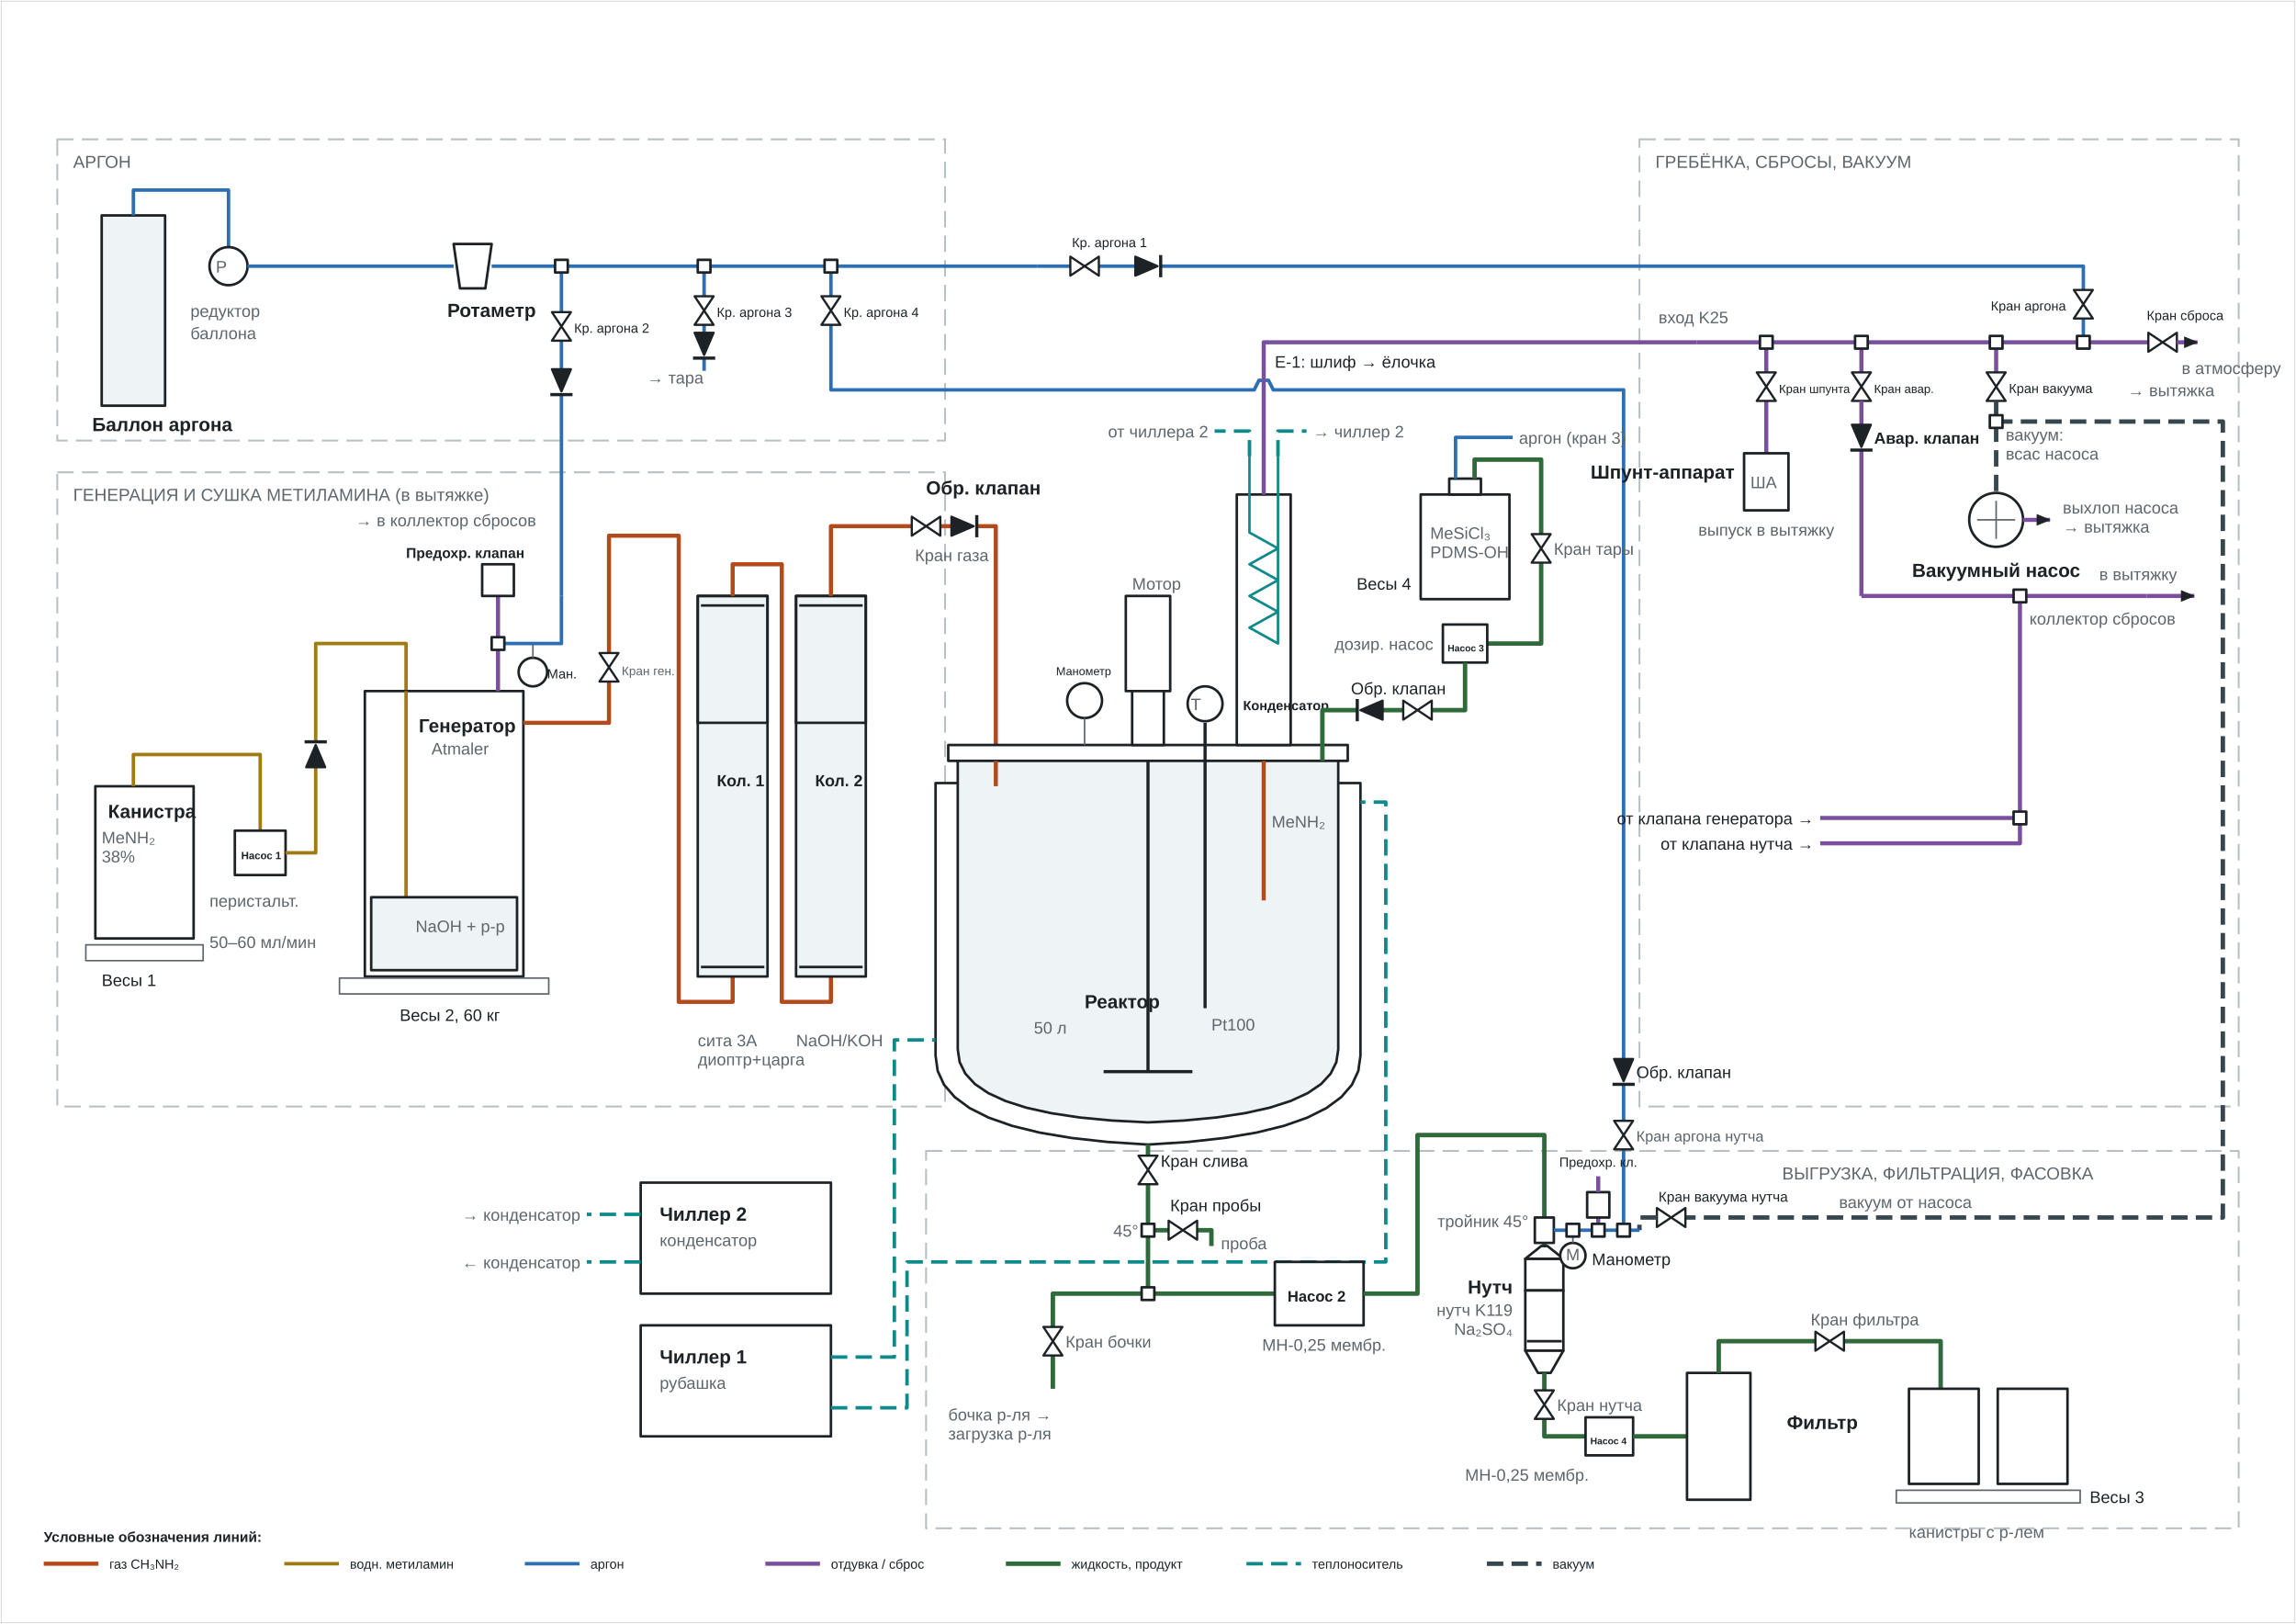
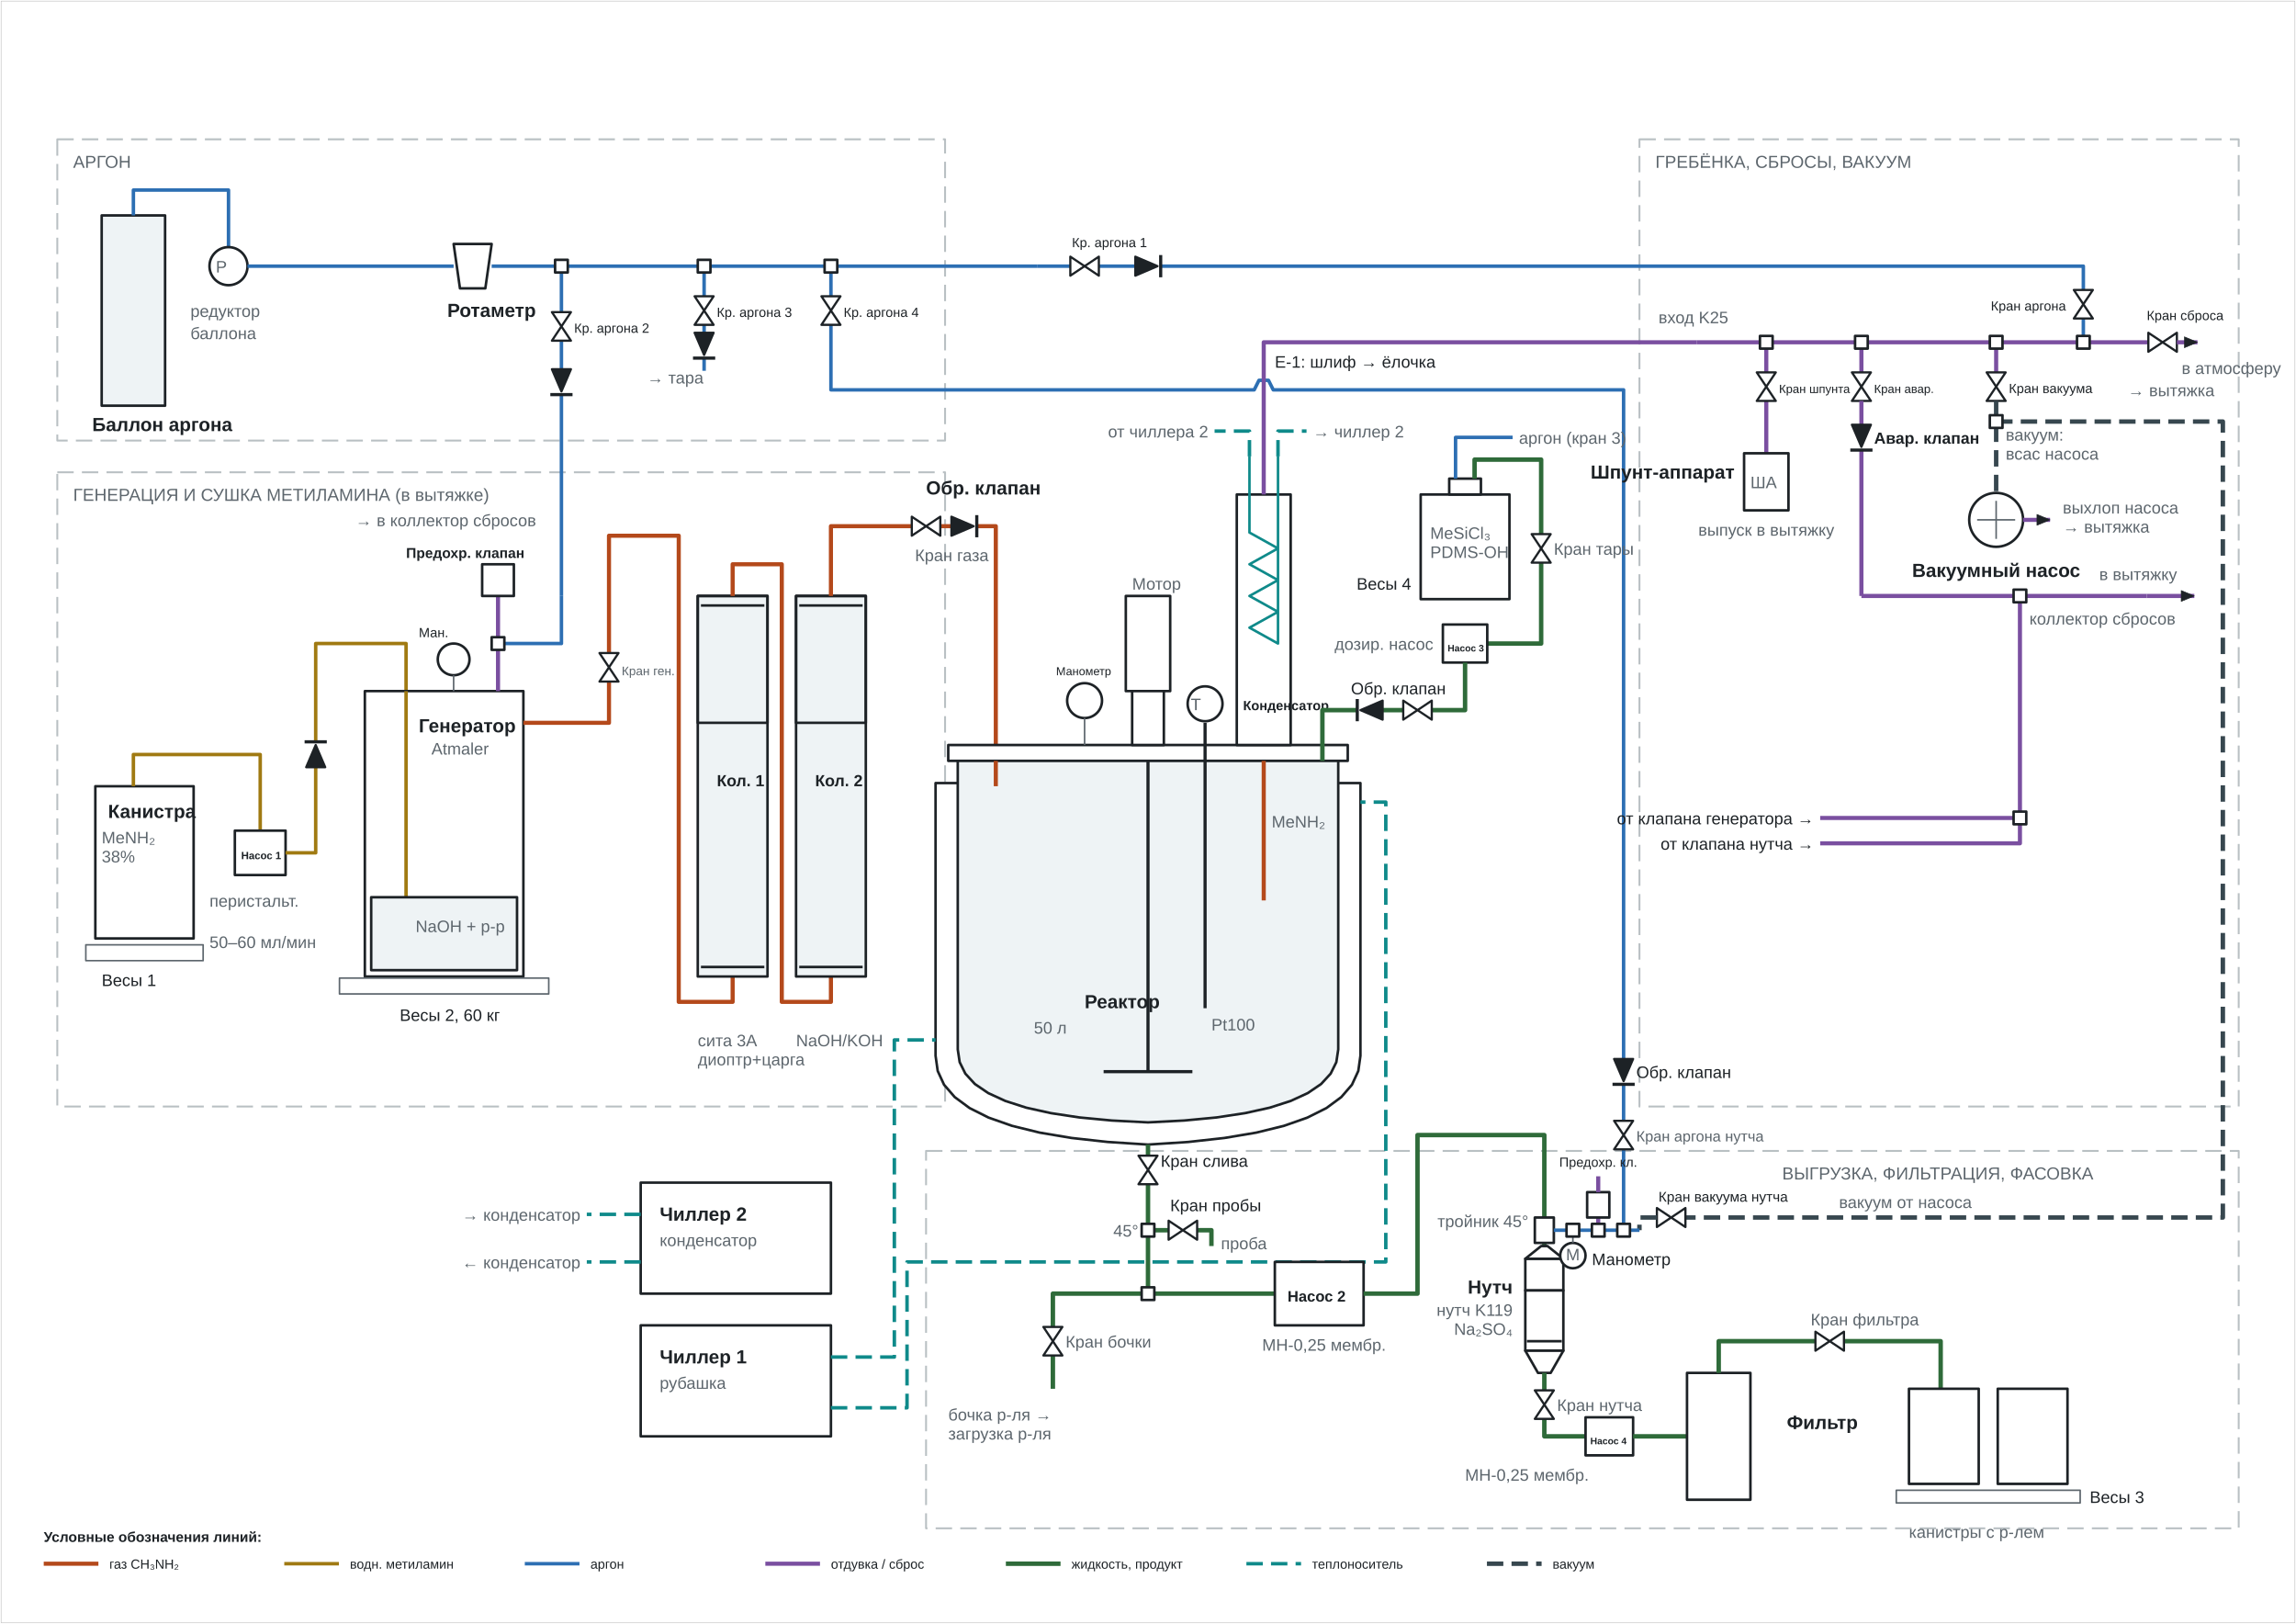
<svg xmlns="http://www.w3.org/2000/svg" viewBox="0 0 420.0 297.0" width="420.0mm" height="297.0mm" font-family="Arial, 'Liberation Sans', sans-serif">
  <rect width="100%" height="100%" fill="#fff" />
  <path d="M0.20,0.20 L419.80,0.20 L419.80,296.80 L0.20,296.80 Z" fill="none" stroke="#bbbbbb" stroke-width="0.1" stroke-linejoin="round" />
  <path d="M10.48,25.48 L172.88,25.48 L172.88,80.58 L10.48,80.58 Z" fill="none" stroke="#b9c0c3" stroke-width="0.348" stroke-dasharray="3 1.5" stroke-linejoin="round" />
  <text x="13.38" y="30.70" font-size="3.19" text-anchor="start" fill="#5d666d">АРГОН</text>
  <path d="M10.48,86.38 L172.88,86.38 L172.88,202.38 L10.48,202.38 Z" fill="none" stroke="#b9c0c3" stroke-width="0.348" stroke-dasharray="3 1.5" stroke-linejoin="round" />
  <text x="13.38" y="91.60" font-size="3.19" text-anchor="start" fill="#5d666d">ГЕНЕРАЦИЯ И СУШКА МЕТИЛАМИНА (в вытяжке)</text>
  <path d="M299.90,25.48 L409.52,25.48 L409.52,202.38 L299.90,202.38 Z" fill="none" stroke="#b9c0c3" stroke-width="0.348" stroke-dasharray="3 1.5" stroke-linejoin="round" />
  <text x="302.80" y="30.70" font-size="3.19" text-anchor="start" fill="#5d666d">ГРЕБЁНКА, СБРОСЫ, ВАКУУМ</text>
  <path d="M169.40,210.50 L409.52,210.50 L409.52,279.52 L169.40,279.52 Z" fill="none" stroke="#b9c0c3" stroke-width="0.348" stroke-dasharray="3 1.5" stroke-linejoin="round" />
  <text x="326.00" y="215.72" font-size="3.19" text-anchor="start" fill="#5d666d">ВЫГРУЗКА, ФИЛЬТРАЦИЯ, ФАСОВКА</text>
  <path d="M18.60,39.40 L30.20,39.40 L30.20,74.20 L18.60,74.20 Z" fill="#eef3f5" stroke="#1d2226" stroke-width="0.464" stroke-linejoin="round" />
  <text x="16.86" y="78.84" font-size="3.48" text-anchor="start" fill="#1d2226" font-weight="bold">Баллон аргона</text>
  <path d="M24.40,39.40 L24.40,34.76 L41.80,34.76 L41.80,45.20" fill="none" stroke="#2d6fb3" stroke-width="0.638" stroke-linejoin="round" />
  <circle cx="41.80" cy="48.68" r="3.48" fill="#ffffff" stroke="#1d2226" stroke-width="0.464" />
  <text x="39.48" y="49.84" font-size="3.045" text-anchor="start" fill="#5d666d">Р</text>
  <text x="34.84" y="57.96" font-size="3.045" text-anchor="start" fill="#5d666d">редуктор</text>
  <text x="34.84" y="62.02" font-size="3.045" text-anchor="start" fill="#5d666d">баллона</text>
  <path d="M45.28,48.68 L82.98,48.68" fill="none" stroke="#2d6fb3" stroke-width="0.638" stroke-linejoin="round" />
  <path d="M82.98,44.62 L89.94,44.62 L88.78,52.74 L84.14,52.74 Z" fill="#ffffff" stroke="#1d2226" stroke-width="0.464" stroke-linejoin="round" />
  <text x="81.82" y="57.96" font-size="3.48" text-anchor="start" fill="#1d2226" font-weight="bold">Ротаметр</text>
  <path d="M89.94,48.68 L169.40,48.68 L189.70,48.68" fill="none" stroke="#2d6fb3" stroke-width="0.638" stroke-linejoin="round" />
  <path d="M102.70,48.68 L102.70,57.09" fill="none" stroke="#2d6fb3" stroke-width="0.638" stroke-linejoin="round" />
  <path d="M102.70,62.31 L102.70,67.53" fill="none" stroke="#2d6fb3" stroke-width="0.638" stroke-linejoin="round" />
  <path d="M102.70,72.17 L102.70,109.00" fill="none" stroke="#2d6fb3" stroke-width="0.638" stroke-linejoin="round" />
  <path d="M100.96,57.09 L104.44,62.31 L100.96,62.31 L104.44,57.09 Z" fill="#ffffff" stroke="#1d2226" stroke-width="0.406" stroke-linejoin="round" />
  <text x="105.02" y="60.86" font-size="2.436" text-anchor="start" fill="#1d2226">Кр. аргона 2</text>
  <path d="M100.96,67.53 L102.70,71.59 L104.44,67.53 Z" fill="#1d2226" stroke="#1d2226" stroke-width="0.406" stroke-linejoin="round" />
  <path d="M100.67,72.17 L104.73,72.17" fill="none" stroke="#1d2226" stroke-width="0.58" stroke-linejoin="round" />
  <path d="M128.80,48.68 L128.80,54.19" fill="none" stroke="#2d6fb3" stroke-width="0.638" stroke-linejoin="round" />
  <path d="M128.80,59.41 L128.80,60.86" fill="none" stroke="#2d6fb3" stroke-width="0.638" stroke-linejoin="round" />
  <path d="M128.80,65.50 L128.80,67.82" fill="none" stroke="#2d6fb3" stroke-width="0.638" stroke-linejoin="round" />
  <path d="M127.06,54.19 L130.54,59.41 L127.06,59.41 L130.54,54.19 Z" fill="#ffffff" stroke="#1d2226" stroke-width="0.406" stroke-linejoin="round" />
  <path d="M127.06,60.86 L128.80,64.92 L130.54,60.86 Z" fill="#1d2226" stroke="#1d2226" stroke-width="0.406" stroke-linejoin="round" />
  <path d="M126.77,65.50 L130.83,65.50" fill="none" stroke="#1d2226" stroke-width="0.58" stroke-linejoin="round" />
  <text x="131.12" y="57.96" font-size="2.436" text-anchor="start" fill="#1d2226">Кр. аргона 3</text>
  <text x="118.36" y="70.14" font-size="3.045" text-anchor="start" fill="#5d666d">→ тара</text>
  <path d="M152.00,48.68 L152.00,54.19" fill="none" stroke="#2d6fb3" stroke-width="0.638" stroke-linejoin="round" />
  <path d="M152.00,59.41 L152.00,71.30 L229.43,71.30 L230.30,69.56 L232.04,69.56 L232.91,71.30 L297.00,71.30 L297.00,193.68" fill="none" stroke="#2d6fb3" stroke-width="0.638" stroke-linejoin="round" />
  <path d="M297.00,198.32 L297.00,204.99" fill="none" stroke="#2d6fb3" stroke-width="0.638" stroke-linejoin="round" />
  <path d="M297.00,210.21 L297.00,225.00" fill="none" stroke="#2d6fb3" stroke-width="0.638" stroke-linejoin="round" />
  <path d="M150.26,54.19 L153.74,59.41 L150.26,59.41 L153.74,54.19 Z" fill="#ffffff" stroke="#1d2226" stroke-width="0.406" stroke-linejoin="round" />
  <text x="154.32" y="57.96" font-size="2.436" text-anchor="start" fill="#1d2226">Кр. аргона 4</text>
  <path d="M295.26,193.68 L297.00,197.74 L298.74,193.68 Z" fill="#1d2226" stroke="#1d2226" stroke-width="0.406" stroke-linejoin="round" />
  <path d="M294.97,198.32 L299.03,198.32" fill="none" stroke="#1d2226" stroke-width="0.58" stroke-linejoin="round" />
  <text x="299.32" y="197.16" font-size="3.045" text-anchor="start" fill="#1d2226">Обр. клапан</text>
  <path d="M295.26,204.99 L298.74,210.21 L295.26,210.21 L298.74,204.99 Z" fill="#ffffff" stroke="#1d2226" stroke-width="0.406" stroke-linejoin="round" />
  <text x="299.32" y="208.76" font-size="2.74" text-anchor="start" fill="#5d666d">Кран аргона нутча</text>
  <path d="M189.70,48.68 L195.79,48.68" fill="none" stroke="#2d6fb3" stroke-width="0.638" stroke-linejoin="round" />
  <path d="M201.01,48.68 L207.68,48.68" fill="none" stroke="#2d6fb3" stroke-width="0.638" stroke-linejoin="round" />
  <path d="M212.32,48.68 L381.10,48.68 L381.10,53.03" fill="none" stroke="#2d6fb3" stroke-width="0.638" stroke-linejoin="round" />
  <path d="M381.10,58.25 L381.10,62.60" fill="none" stroke="#2d6fb3" stroke-width="0.638" stroke-linejoin="round" />
  <path d="M195.79,46.94 L201.01,50.42 L201.01,46.94 L195.79,50.42 Z" fill="#ffffff" stroke="#1d2226" stroke-width="0.406" stroke-linejoin="round" />
  <text x="196.08" y="45.20" font-size="2.436" text-anchor="start" fill="#1d2226">Кр. аргона 1</text>
  <path d="M207.68,46.94 L211.74,48.68 L207.68,50.42 Z" fill="#1d2226" stroke="#1d2226" stroke-width="0.406" stroke-linejoin="round" />
  <path d="M212.32,46.65 L212.32,50.71" fill="none" stroke="#1d2226" stroke-width="0.58" stroke-linejoin="round" />
  <path d="M17.44,143.80 L35.42,143.80 L35.42,171.64 L17.44,171.64 Z" fill="#ffffff" stroke="#1d2226" stroke-width="0.464" stroke-linejoin="round" />
  <text x="19.76" y="149.60" font-size="3.48" text-anchor="start" fill="#1d2226" font-weight="bold">Канистра</text>
  <text x="18.60" y="154.24" font-size="3.045" text-anchor="start" fill="#5d666d">MeNH₂</text>
  <text x="18.60" y="157.72" font-size="3.045" text-anchor="start" fill="#5d666d">38%</text>
  <path d="M15.70,172.80 L37.16,172.80 L37.16,175.70 L15.70,175.70 Z" fill="none" stroke="#5d666d" stroke-width="0.29" stroke-linejoin="round" />
  <text x="18.60" y="180.34" font-size="3.045" text-anchor="start" fill="#1d2226">Весы 1</text>
  <path d="M24.40,143.80 L24.40,138.00 L47.60,138.00 L47.60,151.92" fill="none" stroke="#a07a12" stroke-width="0.638" stroke-linejoin="round" />
  <path d="M42.96,151.92 L52.24,151.92 L52.24,160.04 L42.96,160.04 Z" fill="#ffffff" stroke="#1d2226" stroke-width="0.464" stroke-linejoin="round" />
  <text x="44.12" y="157.14" font-size="1.914" text-anchor="start" fill="#1d2226" font-weight="bold">Насос 1</text>
  <text x="38.32" y="165.84" font-size="3.045" text-anchor="start" fill="#5d666d">перистальт.</text>
  <text x="38.32" y="173.38" font-size="3.045" text-anchor="start" fill="#5d666d">50–60 мл/мин</text>
  <path d="M52.24,155.98 L57.75,155.98 L57.75,140.32" fill="none" stroke="#a07a12" stroke-width="0.638" stroke-linejoin="round" />
  <path d="M57.75,135.68 L57.75,117.70 L74.28,117.70 L74.28,126.40" fill="none" stroke="#a07a12" stroke-width="0.638" stroke-linejoin="round" />
  <path d="M56.01,140.32 L57.75,136.26 L59.49,140.32 Z" fill="#1d2226" stroke="#1d2226" stroke-width="0.406" stroke-linejoin="round" />
  <path d="M55.72,135.68 L59.78,135.68" fill="none" stroke="#1d2226" stroke-width="0.58" stroke-linejoin="round" />
  <path d="M66.74,126.40 L95.74,126.40 L95.74,178.60 L66.74,178.60 Z" fill="#ffffff" stroke="#1d2226" stroke-width="0.464" stroke-linejoin="round" />
  <path d="M74.28,126.40 L74.28,172.80" fill="none" stroke="#a07a12" stroke-width="0.638" stroke-linejoin="round" />
  <path d="M67.90,164.10 L94.58,164.10 L94.58,177.44 L67.90,177.44 Z" fill="#eef3f5" stroke="#1d2226" stroke-width="0.464" stroke-linejoin="round" />
  <text x="76.02" y="170.48" font-size="3.045" text-anchor="start" fill="#5d666d">NaOH + р-р</text>
  <text x="76.60" y="133.94" font-size="3.48" text-anchor="start" fill="#1d2226" font-weight="bold">Генератор</text>
  <text x="78.92" y="138.00" font-size="3.045" text-anchor="start" fill="#5d666d">Atmaler</text>
  <path d="M62.10,178.89 L100.38,178.89 L100.38,181.79 L62.10,181.79 Z" fill="none" stroke="#5d666d" stroke-width="0.29" stroke-linejoin="round" />
  <text x="73.12" y="186.72" font-size="3.045" text-anchor="start" fill="#1d2226">Весы 2, 60 кг</text>
  <path d="M91.10,126.40 L91.10,117.70 L91.10,109.00" fill="none" stroke="#7a4fa0" stroke-width="0.754" stroke-linejoin="round" />
  <path d="M88.20,103.20 L94.00,103.20 L94.00,109.00 L88.20,109.00 Z" fill="#ffffff" stroke="#1d2226" stroke-width="0.464" stroke-linejoin="round" />
  <text x="74.28" y="102.04" font-size="2.61" text-anchor="start" fill="#1d2226" font-weight="bold">Предохр. клапан</text>
  <text x="65.00" y="96.24" font-size="3.045" text-anchor="start" fill="#5d666d">→ в коллектор сбросов</text>
-   <circle cx="97.48" cy="122.92" r="2.61" fill="#ffffff" stroke="#1d2226" stroke-width="0.464" />
-   <path d="M97.48,117.70 L97.48,120.31" fill="none" stroke="#5d666d" stroke-width="0.29" stroke-linejoin="round" />
-   <text x="100.09" y="124.08" font-size="2.436" text-anchor="start" fill="#1d2226">Ман.</text>
+   <circle cx="82.98" cy="120.60" r="2.90" fill="#ffffff" stroke="#1d2226" stroke-width="0.464" />
+   <path d="M82.98,123.50 L82.98,126.40" fill="none" stroke="#5d666d" stroke-width="0.29" stroke-linejoin="round" />
+   <text x="76.60" y="116.54" font-size="2.436" text-anchor="start" fill="#1d2226">Ман.</text>
  <path d="M102.70,109.00 L102.70,117.70 L91.10,117.70" fill="none" stroke="#2d6fb3" stroke-width="0.638" stroke-linejoin="round" />
  <path d="M95.74,132.20 L111.40,132.20 L111.40,124.66" fill="none" stroke="#b4491b" stroke-width="0.754" stroke-linejoin="round" />
  <path d="M111.40,119.44 L111.40,97.98 L124.16,97.98 L124.16,183.24 L134.02,183.24 L134.02,178.60" fill="none" stroke="#b4491b" stroke-width="0.754" stroke-linejoin="round" />
  <path d="M109.66,119.44 L113.14,124.66 L109.66,124.66 L113.14,119.44 Z" fill="#ffffff" stroke="#1d2226" stroke-width="0.406" stroke-linejoin="round" />
  <text x="113.72" y="123.50" font-size="2.284" text-anchor="start" fill="#5d666d">Кран ген.</text>
  <path d="M127.64,109.00 L140.40,109.00 L140.40,178.60 L127.64,178.60 Z" fill="#eef3f5" stroke="#1d2226" stroke-width="0.464" stroke-linejoin="round" />
  <path d="M127.64,109.00 L140.40,109.00 L140.40,132.20 L127.64,132.20 Z" fill="none" stroke="#1d2226" stroke-width="0.464" stroke-linejoin="round" />
  <path d="M128.22,110.74 L139.82,110.74" fill="none" stroke="#1d2226" stroke-width="0.464" stroke-linejoin="round" />
  <path d="M128.22,176.86 L139.82,176.86" fill="none" stroke="#1d2226" stroke-width="0.464" stroke-linejoin="round" />
  <text x="131.12" y="143.80" font-size="2.958" text-anchor="start" fill="#1d2226" font-weight="bold">Кол. 1</text>
  <text x="127.64" y="191.36" font-size="3.045" text-anchor="start" fill="#5d666d">сита 3А</text>
  <text x="127.64" y="194.84" font-size="3.045" text-anchor="start" fill="#5d666d">диоптр+царга</text>
  <path d="M134.02,109.00 L134.02,103.20 L143.01,103.20 L143.01,183.24 L152.00,183.24 L152.00,178.60" fill="none" stroke="#b4491b" stroke-width="0.754" stroke-linejoin="round" />
  <path d="M145.62,109.00 L158.38,109.00 L158.38,178.60 L145.62,178.60 Z" fill="#eef3f5" stroke="#1d2226" stroke-width="0.464" stroke-linejoin="round" />
  <path d="M145.62,109.00 L158.38,109.00 L158.38,132.20 L145.62,132.20 Z" fill="none" stroke="#1d2226" stroke-width="0.464" stroke-linejoin="round" />
  <path d="M146.20,110.74 L157.80,110.74" fill="none" stroke="#1d2226" stroke-width="0.464" stroke-linejoin="round" />
  <path d="M146.20,176.86 L157.80,176.86" fill="none" stroke="#1d2226" stroke-width="0.464" stroke-linejoin="round" />
  <text x="149.10" y="143.80" font-size="2.958" text-anchor="start" fill="#1d2226" font-weight="bold">Кол. 2</text>
  <text x="145.62" y="191.36" font-size="3.045" text-anchor="start" fill="#5d666d">NaOH/KOH</text>
  <path d="M152.00,109.00 L152.00,96.24 L166.79,96.24" fill="none" stroke="#b4491b" stroke-width="0.754" stroke-linejoin="round" />
  <path d="M172.01,96.24 L174.04,96.24" fill="none" stroke="#b4491b" stroke-width="0.754" stroke-linejoin="round" />
  <path d="M178.68,96.24 L182.16,96.24 L182.16,136.26" fill="none" stroke="#b4491b" stroke-width="0.754" stroke-linejoin="round" />
  <path d="M166.79,94.50 L172.01,97.98 L172.01,94.50 L166.79,97.98 Z" fill="#ffffff" stroke="#1d2226" stroke-width="0.406" stroke-linejoin="round" />
  <text x="167.37" y="102.62" font-size="3.045" text-anchor="start" fill="#5d666d">Кран газа</text>
  <path d="M174.04,94.50 L178.10,96.24 L174.04,97.98 Z" fill="#1d2226" stroke="#1d2226" stroke-width="0.406" stroke-linejoin="round" />
  <path d="M178.68,94.21 L178.68,98.27" fill="none" stroke="#1d2226" stroke-width="0.58" stroke-linejoin="round" />
  <text x="169.40" y="90.44" font-size="3.48" text-anchor="start" fill="#1d2226" font-weight="bold">Обр. клапан</text>
  <path d="M171.14,143.22 L171.14,193.10 L171.53,195.87 L172.69,198.39 L174.64,200.65 L177.36,202.66 L180.85,204.41 L185.13,205.91 L190.18,207.15 L196.01,208.13 L202.62,208.86 L210.00,209.34 L217.38,208.86 L223.99,208.13 L229.82,207.15 L234.87,205.91 L239.14,204.41 L242.64,202.66 L245.36,200.65 L247.31,198.39 L248.47,195.87 L248.86,193.10 L248.86,143.22 Z" fill="#ffffff" stroke="#1d2226" stroke-width="0.464" stroke-linejoin="round" />
  <path d="M175.20,138.00 L175.20,191.94 L175.55,194.27 L176.59,196.37 L178.33,198.26 L180.77,199.92 L183.90,201.36 L187.73,202.59 L192.25,203.59 L197.47,204.38 L203.39,204.94 L210.00,205.28 L216.61,204.94 L222.53,204.38 L227.75,203.59 L232.27,202.59 L236.10,201.36 L239.23,199.92 L241.67,198.26 L243.41,196.37 L244.45,194.27 L244.80,191.94 L244.80,138.00 Z" fill="#eef3f5" stroke="#1d2226" stroke-width="0.464" stroke-linejoin="round" />
  <path d="M173.46,136.26 L246.54,136.26 L246.54,139.16 L173.46,139.16 Z" fill="#ffffff" stroke="#1d2226" stroke-width="0.464" stroke-linejoin="round" />
  <text x="198.40" y="184.40" font-size="3.48" text-anchor="start" fill="#1d2226" font-weight="bold">Реактор</text>
  <text x="189.12" y="189.04" font-size="3.045" text-anchor="start" fill="#5d666d">50 л</text>
  <path d="M182.16,139.16 L182.16,143.80" fill="none" stroke="#b4491b" stroke-width="0.754" stroke-linejoin="round" />
  <path d="M231.17,139.16 L231.17,164.68" fill="none" stroke="#b4491b" stroke-width="0.754" stroke-linejoin="round" />
  <text x="232.62" y="151.34" font-size="3.045" text-anchor="start" fill="#5d666d">MeNH₂</text>
  <circle cx="198.40" cy="128.14" r="3.19" fill="#ffffff" stroke="#1d2226" stroke-width="0.464" />
  <path d="M198.40,131.33 L198.40,136.26" fill="none" stroke="#5d666d" stroke-width="0.29" stroke-linejoin="round" />
  <text x="193.18" y="123.50" font-size="2.131" text-anchor="start" fill="#1d2226">Манометр</text>
  <path d="M205.94,109.00 L214.06,109.00 L214.06,126.40 L205.94,126.40 Z" fill="#ffffff" stroke="#1d2226" stroke-width="0.464" stroke-linejoin="round" />
  <text x="207.10" y="107.84" font-size="3.045" text-anchor="start" fill="#5d666d">Мотор</text>
  <path d="M207.10,126.40 L212.90,126.40 L212.90,136.26 L207.10,136.26 Z" fill="#ffffff" stroke="#1d2226" stroke-width="0.464" stroke-linejoin="round" />
  <path d="M210.00,139.16 L210.00,196.00" fill="none" stroke="#1d2226" stroke-width="0.58" stroke-linejoin="round" />
  <path d="M201.88,196.00 L218.12,196.00" fill="none" stroke="#1d2226" stroke-width="0.58" stroke-linejoin="round" />
  <path d="M220.44,132.20 L220.44,184.40" fill="none" stroke="#1d2226" stroke-width="0.58" stroke-linejoin="round" />
  <circle cx="220.44" cy="128.72" r="3.19" fill="#ffffff" stroke="#1d2226" stroke-width="0.464" />
  <text x="217.83" y="129.88" font-size="3.045" text-anchor="start" fill="#5d666d">Т</text>
  <text x="221.60" y="188.46" font-size="3.045" text-anchor="start" fill="#5d666d">Pt100</text>
  <path d="M226.24,90.44 L236.10,90.44 L236.10,136.26 L226.24,136.26 Z" fill="#ffffff" stroke="#1d2226" stroke-width="0.464" stroke-linejoin="round" />
  <path d="M228.56,83.48 L228.56,97.40 L233.78,100.30 L228.56,103.20 L233.78,106.10 L228.56,109.00 L233.78,111.90 L228.56,114.80 L233.78,117.70 L233.78,83.48" fill="none" stroke="#0f8a8a" stroke-width="0.464" stroke-linejoin="round" />
  <path d="M228.56,83.48 L228.56,78.84 L222.18,78.84" fill="none" stroke="#0f8a8a" stroke-width="0.638" stroke-dasharray="3 1.5" stroke-linejoin="round" />
  <path d="M233.78,83.48 L233.78,78.84 L239.00,78.84" fill="none" stroke="#0f8a8a" stroke-width="0.638" stroke-dasharray="3 1.5" stroke-linejoin="round" />
  <text x="240.16" y="80.00" font-size="3.045" text-anchor="start" fill="#5d666d">→ чиллер 2</text>
  <text x="221.02" y="80.00" font-size="3.045" text-anchor="end" fill="#5d666d">от чиллера 2</text>
  <text x="227.40" y="129.88" font-size="2.436" text-anchor="start" fill="#1d2226" font-weight="bold">Конденсатор</text>
  <path d="M259.88,90.44 L276.12,90.44 L276.12,109.58 L259.88,109.58 Z" fill="#ffffff" stroke="#1d2226" stroke-width="0.464" stroke-linejoin="round" />
  <path d="M265.10,87.54 L270.90,87.54 L270.90,90.44 L265.10,90.44 Z" fill="#ffffff" stroke="#1d2226" stroke-width="0.464" stroke-linejoin="round" />
  <text x="261.62" y="98.56" font-size="3.045" text-anchor="start" fill="#5d666d">MeSiCl₃</text>
  <text x="261.62" y="102.04" font-size="3.045" text-anchor="start" fill="#5d666d">PDMS-OH</text>
  <text x="258.14" y="107.84" font-size="3.045" text-anchor="end" fill="#1d2226">Весы 4</text>
  <path d="M266.26,87.54 L266.26,80.00 L276.70,80.00" fill="none" stroke="#2d6fb3" stroke-width="0.638" stroke-linejoin="round" />
  <text x="277.86" y="81.16" font-size="3.045" text-anchor="start" fill="#5d666d">аргон (кран 3)</text>
  <path d="M269.74,87.54 L269.74,84.06 L281.92,84.06 L281.92,97.69" fill="none" stroke="#2f6b3a" stroke-width="0.812" stroke-linejoin="round" />
  <path d="M281.92,102.91 L281.92,117.70 L272.06,117.70" fill="none" stroke="#2f6b3a" stroke-width="0.812" stroke-linejoin="round" />
  <path d="M280.18,97.69 L283.66,102.91 L280.18,102.91 L283.66,97.69 Z" fill="#ffffff" stroke="#1d2226" stroke-width="0.406" stroke-linejoin="round" />
  <text x="284.24" y="101.46" font-size="3.045" text-anchor="start" fill="#5d666d">Кран тары</text>
  <path d="M263.94,114.22 L272.06,114.22 L272.06,121.18 L263.94,121.18 Z" fill="#ffffff" stroke="#1d2226" stroke-width="0.464" stroke-linejoin="round" />
  <text x="264.81" y="119.15" font-size="1.74" text-anchor="start" fill="#1d2226" font-weight="bold">Насос 3</text>
  <text x="262.20" y="118.86" font-size="3.045" text-anchor="end" fill="#5d666d">дозир. насос</text>
  <path d="M268.00,121.18 L268.00,129.88 L261.91,129.88" fill="none" stroke="#2f6b3a" stroke-width="0.812" stroke-linejoin="round" />
  <path d="M256.69,129.88 L252.92,129.88" fill="none" stroke="#2f6b3a" stroke-width="0.812" stroke-linejoin="round" />
  <path d="M248.28,129.88 L241.90,129.88 L241.90,139.16" fill="none" stroke="#2f6b3a" stroke-width="0.812" stroke-linejoin="round" />
  <path d="M256.69,128.14 L261.91,131.62 L261.91,128.14 L256.69,131.62 Z" fill="#ffffff" stroke="#1d2226" stroke-width="0.406" stroke-linejoin="round" />
  <path d="M252.92,128.14 L248.86,129.88 L252.92,131.62 Z" fill="#1d2226" stroke="#1d2226" stroke-width="0.406" stroke-linejoin="round" />
  <path d="M248.28,127.85 L248.28,131.91" fill="none" stroke="#1d2226" stroke-width="0.58" stroke-linejoin="round" />
  <text x="247.12" y="126.98" font-size="3.045" text-anchor="start" fill="#1d2226">Обр. клапан</text>
  <path d="M231.17,90.44 L231.17,62.60 L310.34,62.60" fill="none" stroke="#7a4fa0" stroke-width="0.754" stroke-linejoin="round" />
  <text x="233.20" y="67.24" font-size="3.045" text-anchor="start" fill="#1d2226">E-1: шлиф → ёлочка</text>
  <path d="M117.20,242.40 L152.00,242.40 L152.00,262.70 L117.20,262.70 Z" fill="#ffffff" stroke="#1d2226" stroke-width="0.464" stroke-linejoin="round" />
  <text x="120.68" y="249.36" font-size="3.48" text-anchor="start" fill="#1d2226" font-weight="bold">Чиллер 1</text>
  <text x="120.68" y="254.00" font-size="3.045" text-anchor="start" fill="#5d666d">рубашка</text>
  <path d="M117.20,216.30 L152.00,216.30 L152.00,236.60 L117.20,236.60 Z" fill="#ffffff" stroke="#1d2226" stroke-width="0.464" stroke-linejoin="round" />
  <text x="120.68" y="223.26" font-size="3.48" text-anchor="start" fill="#1d2226" font-weight="bold">Чиллер 2</text>
  <text x="120.68" y="227.90" font-size="3.045" text-anchor="start" fill="#5d666d">конденсатор</text>
  <path d="M117.20,222.10 L107.34,222.10" fill="none" stroke="#0f8a8a" stroke-width="0.638" stroke-dasharray="3 1.5" stroke-linejoin="round" />
  <text x="106.18" y="223.26" font-size="3.045" text-anchor="end" fill="#5d666d">→ конденсатор</text>
  <path d="M117.20,230.80 L107.34,230.80" fill="none" stroke="#0f8a8a" stroke-width="0.638" stroke-dasharray="3 1.5" stroke-linejoin="round" />
  <text x="106.18" y="231.96" font-size="3.045" text-anchor="end" fill="#5d666d">← конденсатор</text>
  <path d="M152.00,248.20 L163.60,248.20 L163.60,190.20 L171.14,190.20" fill="none" stroke="#0f8a8a" stroke-width="0.638" stroke-dasharray="3 1.5" stroke-linejoin="round" />
  <path d="M152.00,257.48 L165.92,257.48 L165.92,230.80 L253.50,230.80 L253.50,146.70 L248.86,146.70" fill="none" stroke="#0f8a8a" stroke-width="0.638" stroke-dasharray="3 1.5" stroke-linejoin="round" />
  <path d="M310.34,62.60 L392.99,62.60" fill="none" stroke="#7a4fa0" stroke-width="0.754" stroke-linejoin="round" />
  <text x="303.38" y="59.12" font-size="3.045" text-anchor="start" fill="#5d666d">вход K25</text>
  <path d="M323.10,62.60 L323.10,68.11" fill="none" stroke="#7a4fa0" stroke-width="0.754" stroke-linejoin="round" />
  <path d="M323.10,73.33 L323.10,82.90" fill="none" stroke="#7a4fa0" stroke-width="0.754" stroke-linejoin="round" />
  <path d="M321.36,68.11 L324.84,73.33 L321.36,73.33 L324.84,68.11 Z" fill="#ffffff" stroke="#1d2226" stroke-width="0.406" stroke-linejoin="round" />
  <text x="325.42" y="71.88" font-size="2.192" text-anchor="start" fill="#1d2226">Кран шпунта</text>
  <path d="M319.04,82.90 L327.16,82.90 L327.16,93.34 L319.04,93.34 Z" fill="#ffffff" stroke="#1d2226" stroke-width="0.464" stroke-linejoin="round" />
  <text x="320.20" y="89.28" font-size="3.045" text-anchor="start" fill="#5d666d">ША</text>
  <text x="317.30" y="87.54" font-size="3.48" text-anchor="end" fill="#1d2226" font-weight="bold">Шпунт-аппарат</text>
  <text x="323.10" y="97.98" font-size="3.045" text-anchor="middle" fill="#5d666d">выпуск в вытяжку</text>
  <path d="M340.50,62.60 L340.50,68.11" fill="none" stroke="#7a4fa0" stroke-width="0.754" stroke-linejoin="round" />
  <path d="M338.76,68.11 L342.24,73.33 L338.76,73.33 L342.24,68.11 Z" fill="#ffffff" stroke="#1d2226" stroke-width="0.406" stroke-linejoin="round" />
  <text x="342.82" y="71.88" font-size="2.192" text-anchor="start" fill="#1d2226">Кран авар.</text>
  <path d="M340.50,73.33 L340.50,77.68" fill="none" stroke="#7a4fa0" stroke-width="0.754" stroke-linejoin="round" />
  <path d="M340.50,82.32 L340.50,109.00" fill="none" stroke="#7a4fa0" stroke-width="0.754" stroke-linejoin="round" />
  <path d="M338.76,77.68 L340.50,81.74 L342.24,77.68 Z" fill="#1d2226" stroke="#1d2226" stroke-width="0.406" stroke-linejoin="round" />
  <path d="M338.47,82.32 L342.53,82.32" fill="none" stroke="#1d2226" stroke-width="0.58" stroke-linejoin="round" />
  <text x="342.82" y="81.16" font-size="2.958" text-anchor="start" fill="#1d2226" font-weight="bold">Авар. клапан</text>
  <path d="M365.15,62.60 L365.15,68.11" fill="none" stroke="#7a4fa0" stroke-width="0.754" stroke-linejoin="round" />
  <path d="M363.41,68.11 L366.89,73.33 L363.41,73.33 L366.89,68.11 Z" fill="#ffffff" stroke="#1d2226" stroke-width="0.406" stroke-linejoin="round" />
  <text x="367.47" y="71.88" font-size="2.436" text-anchor="start" fill="#1d2226">Кран вакуума</text>
  <path d="M365.15,73.33 L365.15,90.15" fill="none" stroke="#37474f" stroke-width="0.812" stroke-dasharray="3 1.5" stroke-linejoin="round" />
  <path d="M365.15,77.10 L406.62,77.10 L406.62,222.68 L308.31,222.68" fill="none" stroke="#37474f" stroke-width="0.812" stroke-dasharray="3 1.5" stroke-linejoin="round" />
  <path d="M303.09,220.94 L308.31,224.42 L308.31,220.94 L303.09,224.42 Z" fill="#ffffff" stroke="#1d2226" stroke-width="0.406" stroke-linejoin="round" />
  <path d="M303.09,222.68 L299.90,222.68 L299.90,225.00" fill="none" stroke="#37474f" stroke-width="0.812" stroke-dasharray="3 1.5" stroke-linejoin="round" />
  <text x="303.38" y="219.78" font-size="2.588" text-anchor="start" fill="#1d2226">Кран вакуума нутча</text>
  <text x="336.40" y="220.94" font-size="3.045" text-anchor="start" fill="#5d666d">вакуум от насоса</text>
  <text x="366.89" y="80.58" font-size="3.045" text-anchor="start" fill="#5d666d">вакуум:</text>
  <text x="366.89" y="84.06" font-size="3.045" text-anchor="start" fill="#5d666d">всас насоса</text>
  <circle cx="365.15" cy="95.08" r="4.93" fill="#ffffff" stroke="#1d2226" stroke-width="0.464" />
  <path d="M361.67,95.08 L368.63,95.08" fill="none" stroke="#5d666d" stroke-width="0.29" stroke-linejoin="round" />
  <path d="M365.15,91.60 L365.15,98.56" fill="none" stroke="#5d666d" stroke-width="0.29" stroke-linejoin="round" />
  <text x="365.15" y="105.52" font-size="3.48" text-anchor="middle" fill="#1d2226" font-weight="bold">Вакуумный насос</text>
  <path d="M370.08,95.08 L375.01,95.08" fill="none" stroke="#7a4fa0" stroke-width="0.754" stroke-linejoin="round" />
  <path d="M375.01,95.08 L372.61,96.08 L372.61,94.08 Z" fill="#1d2226" stroke="#1d2226" stroke-width="0.1" stroke-linejoin="round" />
  <text x="377.33" y="93.92" font-size="3.045" text-anchor="start" fill="#5d666d">выхлоп насоса</text>
  <text x="377.33" y="97.40" font-size="3.045" text-anchor="start" fill="#5d666d">→ вытяжка</text>
  <path d="M379.36,53.03 L382.84,58.25 L379.36,58.25 L382.84,53.03 Z" fill="#ffffff" stroke="#1d2226" stroke-width="0.406" stroke-linejoin="round" />
  <text x="377.92" y="56.80" font-size="2.436" text-anchor="end" fill="#1d2226">Кран аргона</text>
  <path d="M392.99,60.86 L398.21,64.34 L398.21,60.86 L392.99,64.34 Z" fill="#ffffff" stroke="#1d2226" stroke-width="0.406" stroke-linejoin="round" />
  <text x="392.70" y="58.54" font-size="2.436" text-anchor="start" fill="#1d2226">Кран сброса</text>
  <path d="M398.21,62.60 L401.98,62.60" fill="none" stroke="#7a4fa0" stroke-width="0.754" stroke-linejoin="round" />
  <path d="M401.98,62.60 L399.58,63.60 L399.58,61.60 Z" fill="#1d2226" stroke="#1d2226" stroke-width="0.1" stroke-linejoin="round" />
  <text x="399.08" y="68.40" font-size="3.045" text-anchor="start" fill="#5d666d">в атмосферу</text>
  <text x="389.22" y="72.46" font-size="3.045" text-anchor="start" fill="#5d666d">→ вытяжка</text>
  <path d="M340.50,109.00 L392.70,109.00" fill="none" stroke="#7a4fa0" stroke-width="0.754" stroke-linejoin="round" />
  <path d="M392.70,109.00 L401.40,109.00" fill="none" stroke="#7a4fa0" stroke-width="0.754" stroke-linejoin="round" />
  <path d="M401.40,109.00 L399.00,110.00 L399.00,108.00 Z" fill="#1d2226" stroke="#1d2226" stroke-width="0.1" stroke-linejoin="round" />
  <text x="371.24" y="114.22" font-size="3.045" text-anchor="start" fill="#5d666d">коллектор сбросов</text>
  <text x="384.00" y="106.10" font-size="3.045" text-anchor="start" fill="#5d666d">в вытяжку</text>
  <text x="331.80" y="150.76" font-size="3.045" text-anchor="end" fill="#1d2226">от клапана генератора →</text>
  <path d="M332.96,149.60 L369.50,149.60" fill="none" stroke="#7a4fa0" stroke-width="0.754" stroke-linejoin="round" />
  <text x="331.80" y="155.40" font-size="3.045" text-anchor="end" fill="#1d2226">от клапана нутча →</text>
  <path d="M332.96,154.24 L369.50,154.24 L369.50,109.00" fill="none" stroke="#7a4fa0" stroke-width="0.754" stroke-linejoin="round" />
  <path d="M210.00,209.34 L210.00,211.37" fill="none" stroke="#2f6b3a" stroke-width="0.812" stroke-linejoin="round" />
  <path d="M210.00,216.59 L210.00,225.00" fill="none" stroke="#2f6b3a" stroke-width="0.812" stroke-linejoin="round" />
  <path d="M208.26,211.37 L211.74,216.59 L208.26,216.59 L211.74,211.37 Z" fill="#ffffff" stroke="#1d2226" stroke-width="0.406" stroke-linejoin="round" />
  <text x="212.32" y="213.40" font-size="3.045" text-anchor="start" fill="#1d2226">Кран слива</text>
  <path d="M210.00,225.00 L210.00,236.60 L233.20,236.60" fill="none" stroke="#2f6b3a" stroke-width="0.812" stroke-linejoin="round" />
  <path d="M210.00,225.00 L213.77,225.00" fill="none" stroke="#2f6b3a" stroke-width="0.812" stroke-linejoin="round" />
  <path d="M218.99,225.00 L221.60,225.00 L221.60,227.90" fill="none" stroke="#2f6b3a" stroke-width="0.812" stroke-linejoin="round" />
  <path d="M213.77,223.26 L218.99,226.74 L218.99,223.26 L213.77,226.74 Z" fill="#ffffff" stroke="#1d2226" stroke-width="0.406" stroke-linejoin="round" />
  <text x="214.06" y="221.52" font-size="3.045" text-anchor="start" fill="#1d2226">Кран пробы</text>
  <text x="223.34" y="228.48" font-size="3.045" text-anchor="start" fill="#5d666d">проба</text>
  <path d="M210.00,236.60 L192.60,236.60 L192.60,242.69" fill="none" stroke="#2f6b3a" stroke-width="0.812" stroke-linejoin="round" />
  <path d="M192.60,247.91 L192.60,254.00" fill="none" stroke="#2f6b3a" stroke-width="0.812" stroke-linejoin="round" />
  <path d="M190.86,242.69 L194.34,247.91 L190.86,247.91 L194.34,242.69 Z" fill="#ffffff" stroke="#1d2226" stroke-width="0.406" stroke-linejoin="round" />
  <text x="194.92" y="246.46" font-size="3.045" text-anchor="start" fill="#5d666d">Кран бочки</text>
  <text x="173.46" y="259.80" font-size="3.045" text-anchor="start" fill="#5d666d">бочка р-ля →</text>
  <text x="173.46" y="263.28" font-size="3.045" text-anchor="start" fill="#5d666d">загрузка р-ля</text>
  <path d="M233.20,230.80 L249.44,230.80 L249.44,242.40 L233.20,242.40 Z" fill="#ffffff" stroke="#1d2226" stroke-width="0.464" stroke-linejoin="round" />
  <text x="235.52" y="238.05" font-size="2.784" text-anchor="start" fill="#1d2226" font-weight="bold">Насос 2</text>
  <text x="230.88" y="247.04" font-size="3.045" text-anchor="start" fill="#5d666d">МН-0,25 мембр.</text>
  <path d="M249.44,236.60 L259.30,236.60 L259.30,207.60 L282.50,207.60 L282.50,227.90" fill="none" stroke="#2f6b3a" stroke-width="0.812" stroke-linejoin="round" />
  <path d="M281.92,227.90 L283.08,227.90 L285.98,230.22 L279.02,230.22 Z" fill="#ffffff" stroke="#1d2226" stroke-width="0.464" stroke-linejoin="round" />
  <path d="M279.02,230.22 L285.98,230.22 L285.98,236.02 L279.02,236.02 Z" fill="none" stroke="#1d2226" stroke-width="0.464" stroke-linejoin="round" />
  <path d="M279.02,236.02 L285.98,236.02 L285.98,247.04 L279.02,247.04 Z" fill="#ffffff" stroke="#1d2226" stroke-width="0.464" stroke-linejoin="round" />
  <path d="M279.31,245.30 L285.69,245.30" fill="none" stroke="#1d2226" stroke-width="0.464" stroke-linejoin="round" />
  <path d="M279.02,247.04 L285.98,247.04 L283.66,251.10 L281.34,251.10 Z" fill="#ffffff" stroke="#1d2226" stroke-width="0.464" stroke-linejoin="round" />
  <text x="276.70" y="236.60" font-size="3.48" text-anchor="end" fill="#1d2226" font-weight="bold">Нутч</text>
  <text x="276.70" y="240.66" font-size="3.045" text-anchor="end" fill="#5d666d">нутч K119</text>
  <text x="276.70" y="244.14" font-size="3.045" text-anchor="end" fill="#5d666d">Na₂SO₄</text>
  <path d="M280.76,222.68 L284.24,222.68 L284.24,227.32 L280.76,227.32 Z" fill="#ffffff" stroke="#1d2226" stroke-width="0.464" stroke-linejoin="round" />
  <path d="M284.24,225.00 L299.90,225.00" fill="none" stroke="#2d6fb3" stroke-width="0.638" stroke-linejoin="round" />
  <text x="279.60" y="224.42" font-size="3.045" text-anchor="end" fill="#5d666d">тройник 45°</text>
  <circle cx="287.72" cy="229.64" r="2.32" fill="#ffffff" stroke="#1d2226" stroke-width="0.464" />
  <text x="287.72" y="230.51" font-size="3.045" text-anchor="middle" fill="#5d666d">М</text>
  <path d="M287.72,225.00 L287.72,227.32" fill="none" stroke="#5d666d" stroke-width="0.29" stroke-linejoin="round" />
  <text x="291.20" y="231.38" font-size="3.045" text-anchor="start" fill="#1d2226">Манометр</text>
  <path d="M292.36,225.00 L292.36,222.68" fill="none" stroke="#7a4fa0" stroke-width="0.754" stroke-linejoin="round" />
  <path d="M290.33,218.04 L294.39,218.04 L294.39,222.68 L290.33,222.68 Z" fill="#ffffff" stroke="#1d2226" stroke-width="0.464" stroke-linejoin="round" />
  <path d="M292.36,218.04 L292.36,215.14" fill="none" stroke="#7a4fa0" stroke-width="0.754" stroke-linejoin="round" />
  <text x="292.36" y="213.40" font-size="2.436" text-anchor="middle" fill="#1d2226">Предохр. кл.</text>
  <path d="M282.50,251.10 L282.50,254.29" fill="none" stroke="#2f6b3a" stroke-width="0.812" stroke-linejoin="round" />
  <path d="M282.50,259.51 L282.50,262.70 L290.04,262.70" fill="none" stroke="#2f6b3a" stroke-width="0.812" stroke-linejoin="round" />
  <path d="M290.04,259.22 L298.74,259.22 L298.74,266.18 L290.04,266.18 Z" fill="#ffffff" stroke="#1d2226" stroke-width="0.464" stroke-linejoin="round" />
  <text x="290.91" y="264.15" font-size="1.74" text-anchor="start" fill="#1d2226" font-weight="bold">Насос 4</text>
  <text x="268.00" y="270.82" font-size="3.045" text-anchor="start" fill="#5d666d">МН-0,25 мембр.</text>
  <path d="M298.74,262.70 L308.60,262.70" fill="none" stroke="#2f6b3a" stroke-width="0.812" stroke-linejoin="round" />
  <path d="M280.76,254.29 L284.24,259.51 L280.76,259.51 L284.24,254.29 Z" fill="#ffffff" stroke="#1d2226" stroke-width="0.406" stroke-linejoin="round" />
  <text x="284.82" y="258.06" font-size="3.045" text-anchor="start" fill="#5d666d">Кран нутча</text>
  <path d="M308.60,251.10 L320.20,251.10 L320.20,274.30 L308.60,274.30 Z" fill="#ffffff" stroke="#1d2226" stroke-width="0.464" stroke-linejoin="round" />
  <text x="326.86" y="261.36" font-size="3.48" text-anchor="start" fill="#1d2226" font-weight="bold">Фильтр</text>
  <path d="M314.40,251.10 L314.40,245.30 L332.09,245.30" fill="none" stroke="#2f6b3a" stroke-width="0.812" stroke-linejoin="round" />
  <path d="M337.31,245.30 L355.00,245.30 L355.00,254.00" fill="none" stroke="#2f6b3a" stroke-width="0.812" stroke-linejoin="round" />
  <path d="M332.09,243.56 L337.31,247.04 L337.31,243.56 L332.09,247.04 Z" fill="#ffffff" stroke="#1d2226" stroke-width="0.406" stroke-linejoin="round" />
  <text x="331.22" y="242.40" font-size="3.045" text-anchor="start" fill="#5d666d">Кран фильтра</text>
  <path d="M349.20,254.00 L361.96,254.00 L361.96,271.40 L349.20,271.40 Z" fill="#ffffff" stroke="#1d2226" stroke-width="0.464" stroke-linejoin="round" />
  <path d="M365.44,254.00 L378.20,254.00 L378.20,271.40 L365.44,271.40 Z" fill="#ffffff" stroke="#1d2226" stroke-width="0.464" stroke-linejoin="round" />
  <path d="M346.88,272.56 L380.52,272.56 L380.52,274.88 L346.88,274.88 Z" fill="none" stroke="#5d666d" stroke-width="0.29" stroke-linejoin="round" />
  <text x="382.26" y="274.88" font-size="3.045" text-anchor="start" fill="#1d2226">Весы 3</text>
  <text x="349.20" y="281.26" font-size="3.045" text-anchor="start" fill="#5d666d">канистры с р-лем</text>
  <path d="M101.54,47.52 L103.86,47.52 L103.86,49.84 L101.54,49.84 Z" fill="#ffffff" stroke="#1d2226" stroke-width="0.464" stroke-linejoin="round" />
  <path d="M127.64,47.52 L129.96,47.52 L129.96,49.84 L127.64,49.84 Z" fill="#ffffff" stroke="#1d2226" stroke-width="0.464" stroke-linejoin="round" />
  <path d="M150.84,47.52 L153.16,47.52 L153.16,49.84 L150.84,49.84 Z" fill="#ffffff" stroke="#1d2226" stroke-width="0.464" stroke-linejoin="round" />
  <path d="M321.94,61.44 L324.26,61.44 L324.26,63.76 L321.94,63.76 Z" fill="#ffffff" stroke="#1d2226" stroke-width="0.464" stroke-linejoin="round" />
  <path d="M339.34,61.44 L341.66,61.44 L341.66,63.76 L339.34,63.76 Z" fill="#ffffff" stroke="#1d2226" stroke-width="0.464" stroke-linejoin="round" />
  <path d="M363.99,61.44 L366.31,61.44 L366.31,63.76 L363.99,63.76 Z" fill="#ffffff" stroke="#1d2226" stroke-width="0.464" stroke-linejoin="round" />
  <path d="M379.94,61.44 L382.26,61.44 L382.26,63.76 L379.94,63.76 Z" fill="#ffffff" stroke="#1d2226" stroke-width="0.464" stroke-linejoin="round" />
  <path d="M363.99,75.94 L366.31,75.94 L366.31,78.26 L363.99,78.26 Z" fill="#ffffff" stroke="#1d2226" stroke-width="0.464" stroke-linejoin="round" />
  <path d="M368.34,107.84 L370.66,107.84 L370.66,110.16 L368.34,110.16 Z" fill="#ffffff" stroke="#1d2226" stroke-width="0.464" stroke-linejoin="round" />
  <path d="M368.34,148.44 L370.66,148.44 L370.66,150.76 L368.34,150.76 Z" fill="#ffffff" stroke="#1d2226" stroke-width="0.464" stroke-linejoin="round" />
  <path d="M286.56,223.84 L288.88,223.84 L288.88,226.16 L286.56,226.16 Z" fill="#ffffff" stroke="#1d2226" stroke-width="0.464" stroke-linejoin="round" />
  <path d="M291.20,223.84 L293.52,223.84 L293.52,226.16 L291.20,226.16 Z" fill="#ffffff" stroke="#1d2226" stroke-width="0.464" stroke-linejoin="round" />
  <path d="M295.84,223.84 L298.16,223.84 L298.16,226.16 L295.84,226.16 Z" fill="#ffffff" stroke="#1d2226" stroke-width="0.464" stroke-linejoin="round" />
  <path d="M208.84,235.44 L211.16,235.44 L211.16,237.76 L208.84,237.76 Z" fill="#ffffff" stroke="#1d2226" stroke-width="0.464" stroke-linejoin="round" />
  <path d="M208.84,223.84 L211.16,223.84 L211.16,226.16 L208.84,226.16 Z" fill="#ffffff" stroke="#1d2226" stroke-width="0.464" stroke-linejoin="round" />
  <path d="M89.94,116.54 L92.26,116.54 L92.26,118.86 L89.94,118.86 Z" fill="#ffffff" stroke="#1d2226" stroke-width="0.464" stroke-linejoin="round" />
  <text x="208.26" y="226.16" font-size="3.045" text-anchor="end" fill="#5d666d">45°</text>
  <text x="8.00" y="282.00" font-size="2.6" text-anchor="start" fill="#1d2226" font-weight="bold">Условные обозначения линий:</text>
  <path d="M8.00,286.00 L18.00,286.00" fill="none" stroke="#b4491b" stroke-width="0.754" stroke-linejoin="round" />
  <text x="20.00" y="286.90" font-size="2.4" text-anchor="start" fill="#1d2226">газ CH₃NH₂</text>
  <path d="M52.00,286.00 L62.00,286.00" fill="none" stroke="#a07a12" stroke-width="0.638" stroke-linejoin="round" />
  <text x="64.00" y="286.90" font-size="2.4" text-anchor="start" fill="#1d2226">водн. метиламин</text>
  <path d="M96.00,286.00 L106.00,286.00" fill="none" stroke="#2d6fb3" stroke-width="0.638" stroke-linejoin="round" />
  <text x="108.00" y="286.90" font-size="2.4" text-anchor="start" fill="#1d2226">аргон</text>
  <path d="M140.00,286.00 L150.00,286.00" fill="none" stroke="#7a4fa0" stroke-width="0.754" stroke-linejoin="round" />
  <text x="152.00" y="286.90" font-size="2.4" text-anchor="start" fill="#1d2226">отдувка / сброс</text>
  <path d="M184.00,286.00 L194.00,286.00" fill="none" stroke="#2f6b3a" stroke-width="0.812" stroke-linejoin="round" />
  <text x="196.00" y="286.90" font-size="2.4" text-anchor="start" fill="#1d2226">жидкость, продукт</text>
  <path d="M228.00,286.00 L238.00,286.00" fill="none" stroke="#0f8a8a" stroke-width="0.638" stroke-dasharray="3 1.5" stroke-linejoin="round" />
  <text x="240.00" y="286.90" font-size="2.4" text-anchor="start" fill="#1d2226">теплоноситель</text>
  <path d="M272.00,286.00 L282.00,286.00" fill="none" stroke="#37474f" stroke-width="0.812" stroke-dasharray="3 1.5" stroke-linejoin="round" />
  <text x="284.00" y="286.90" font-size="2.4" text-anchor="start" fill="#1d2226">вакуум</text>
</svg>
